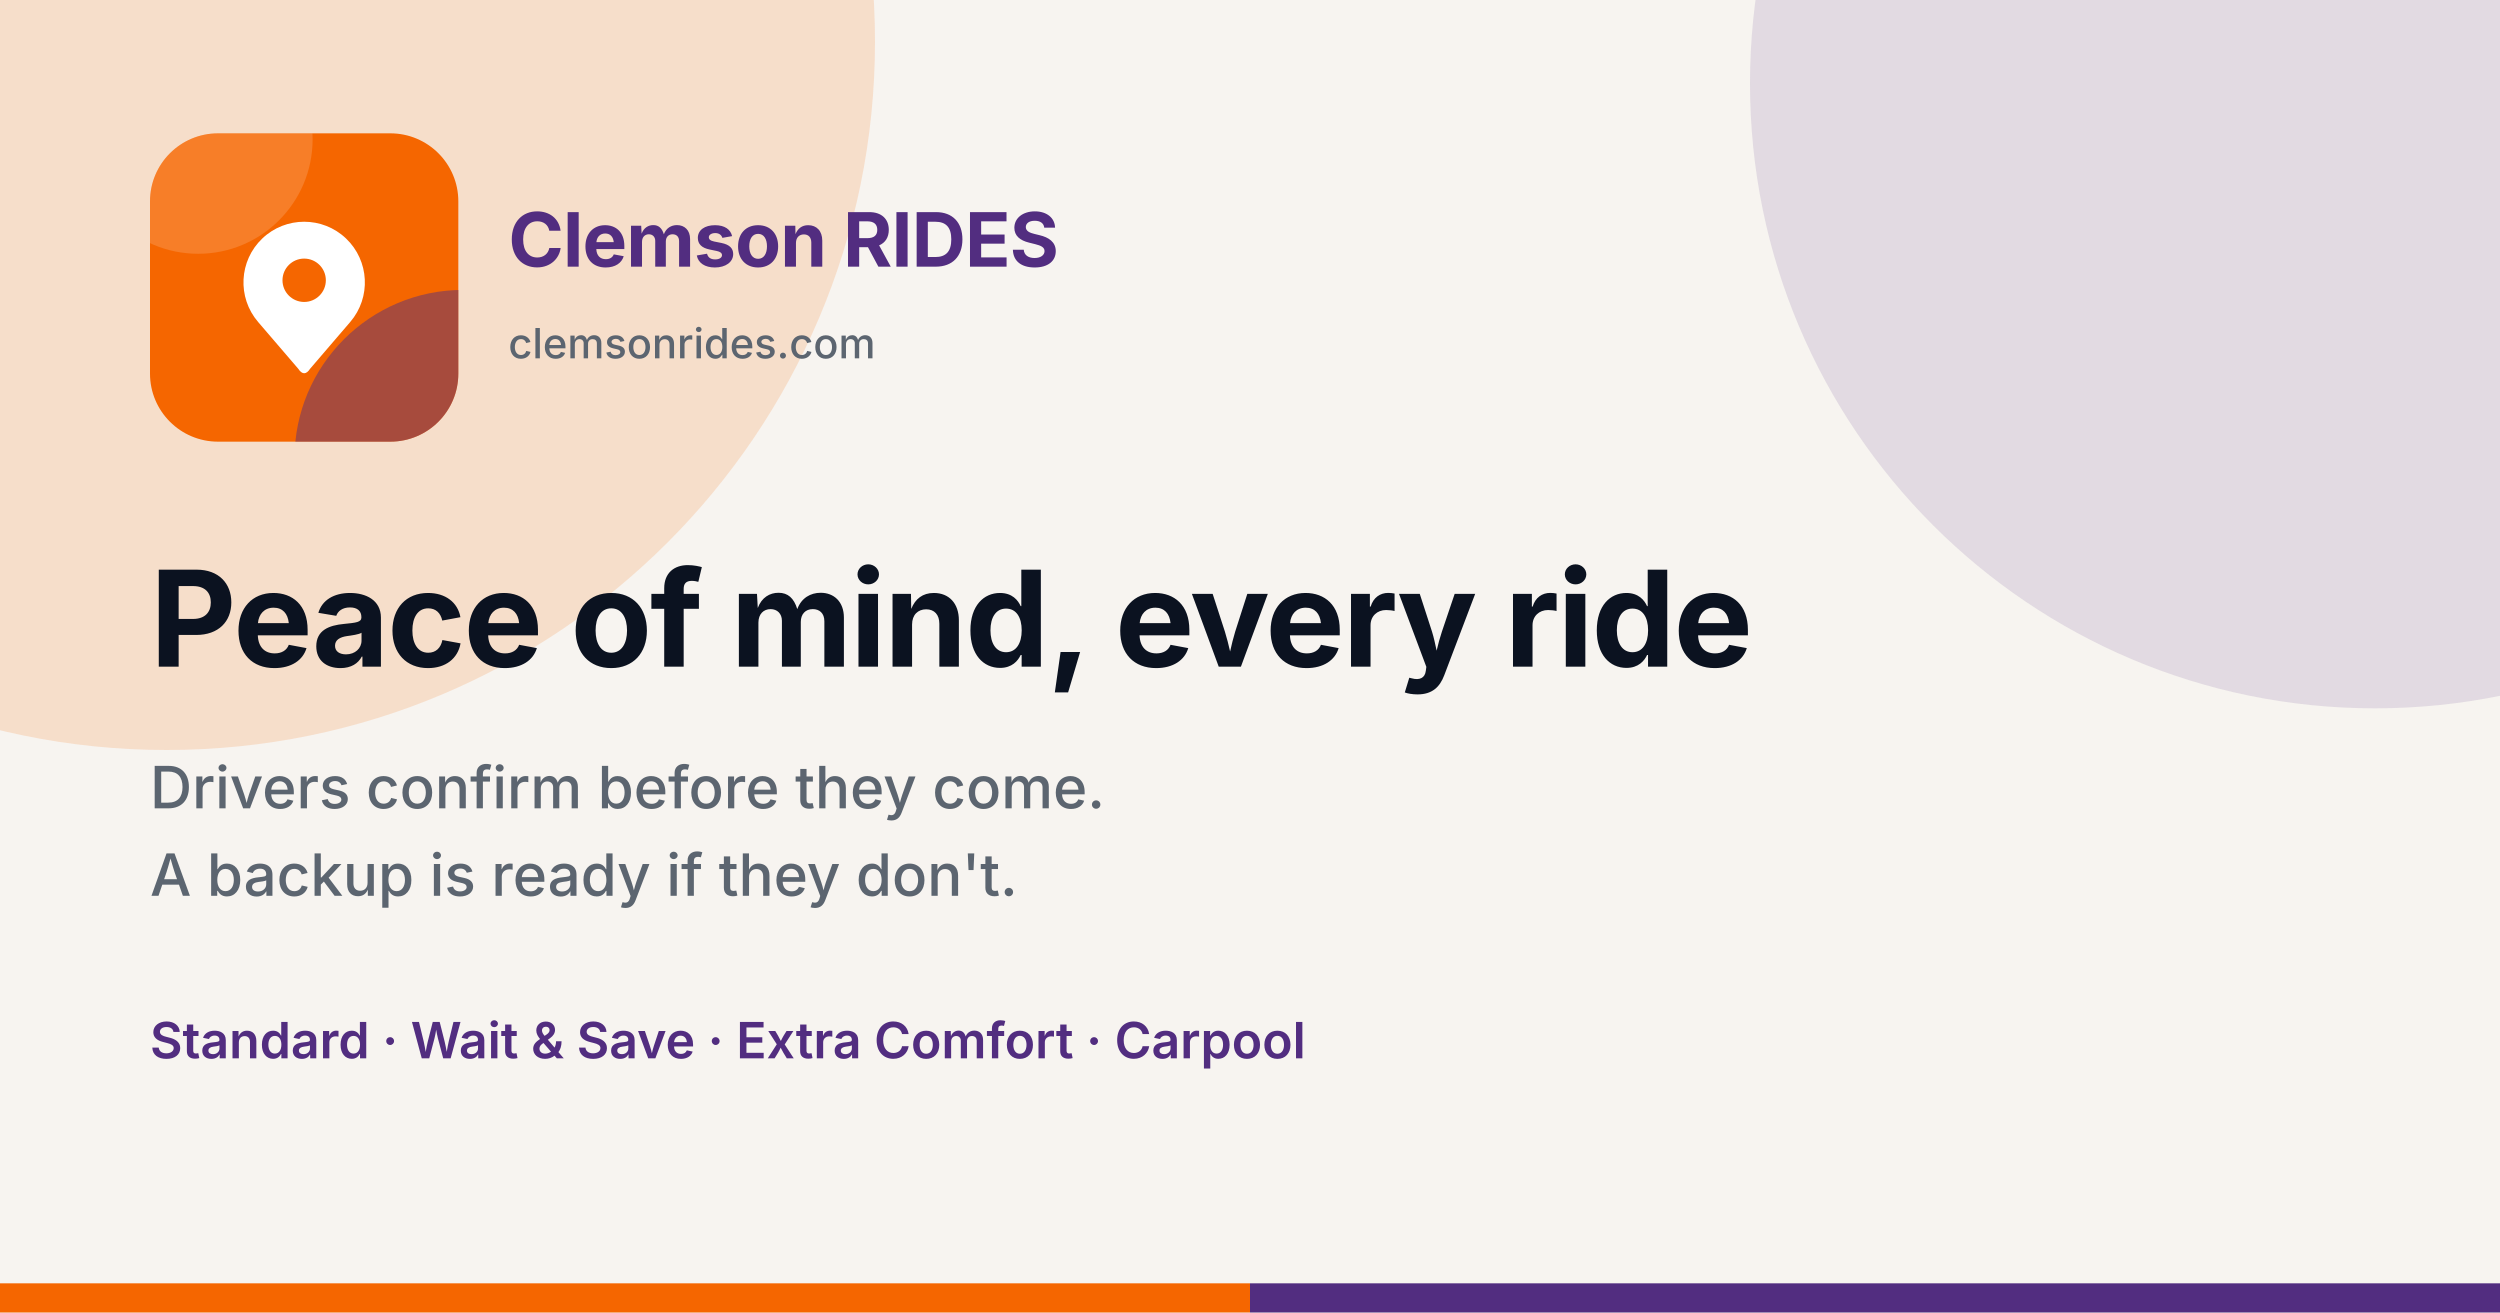
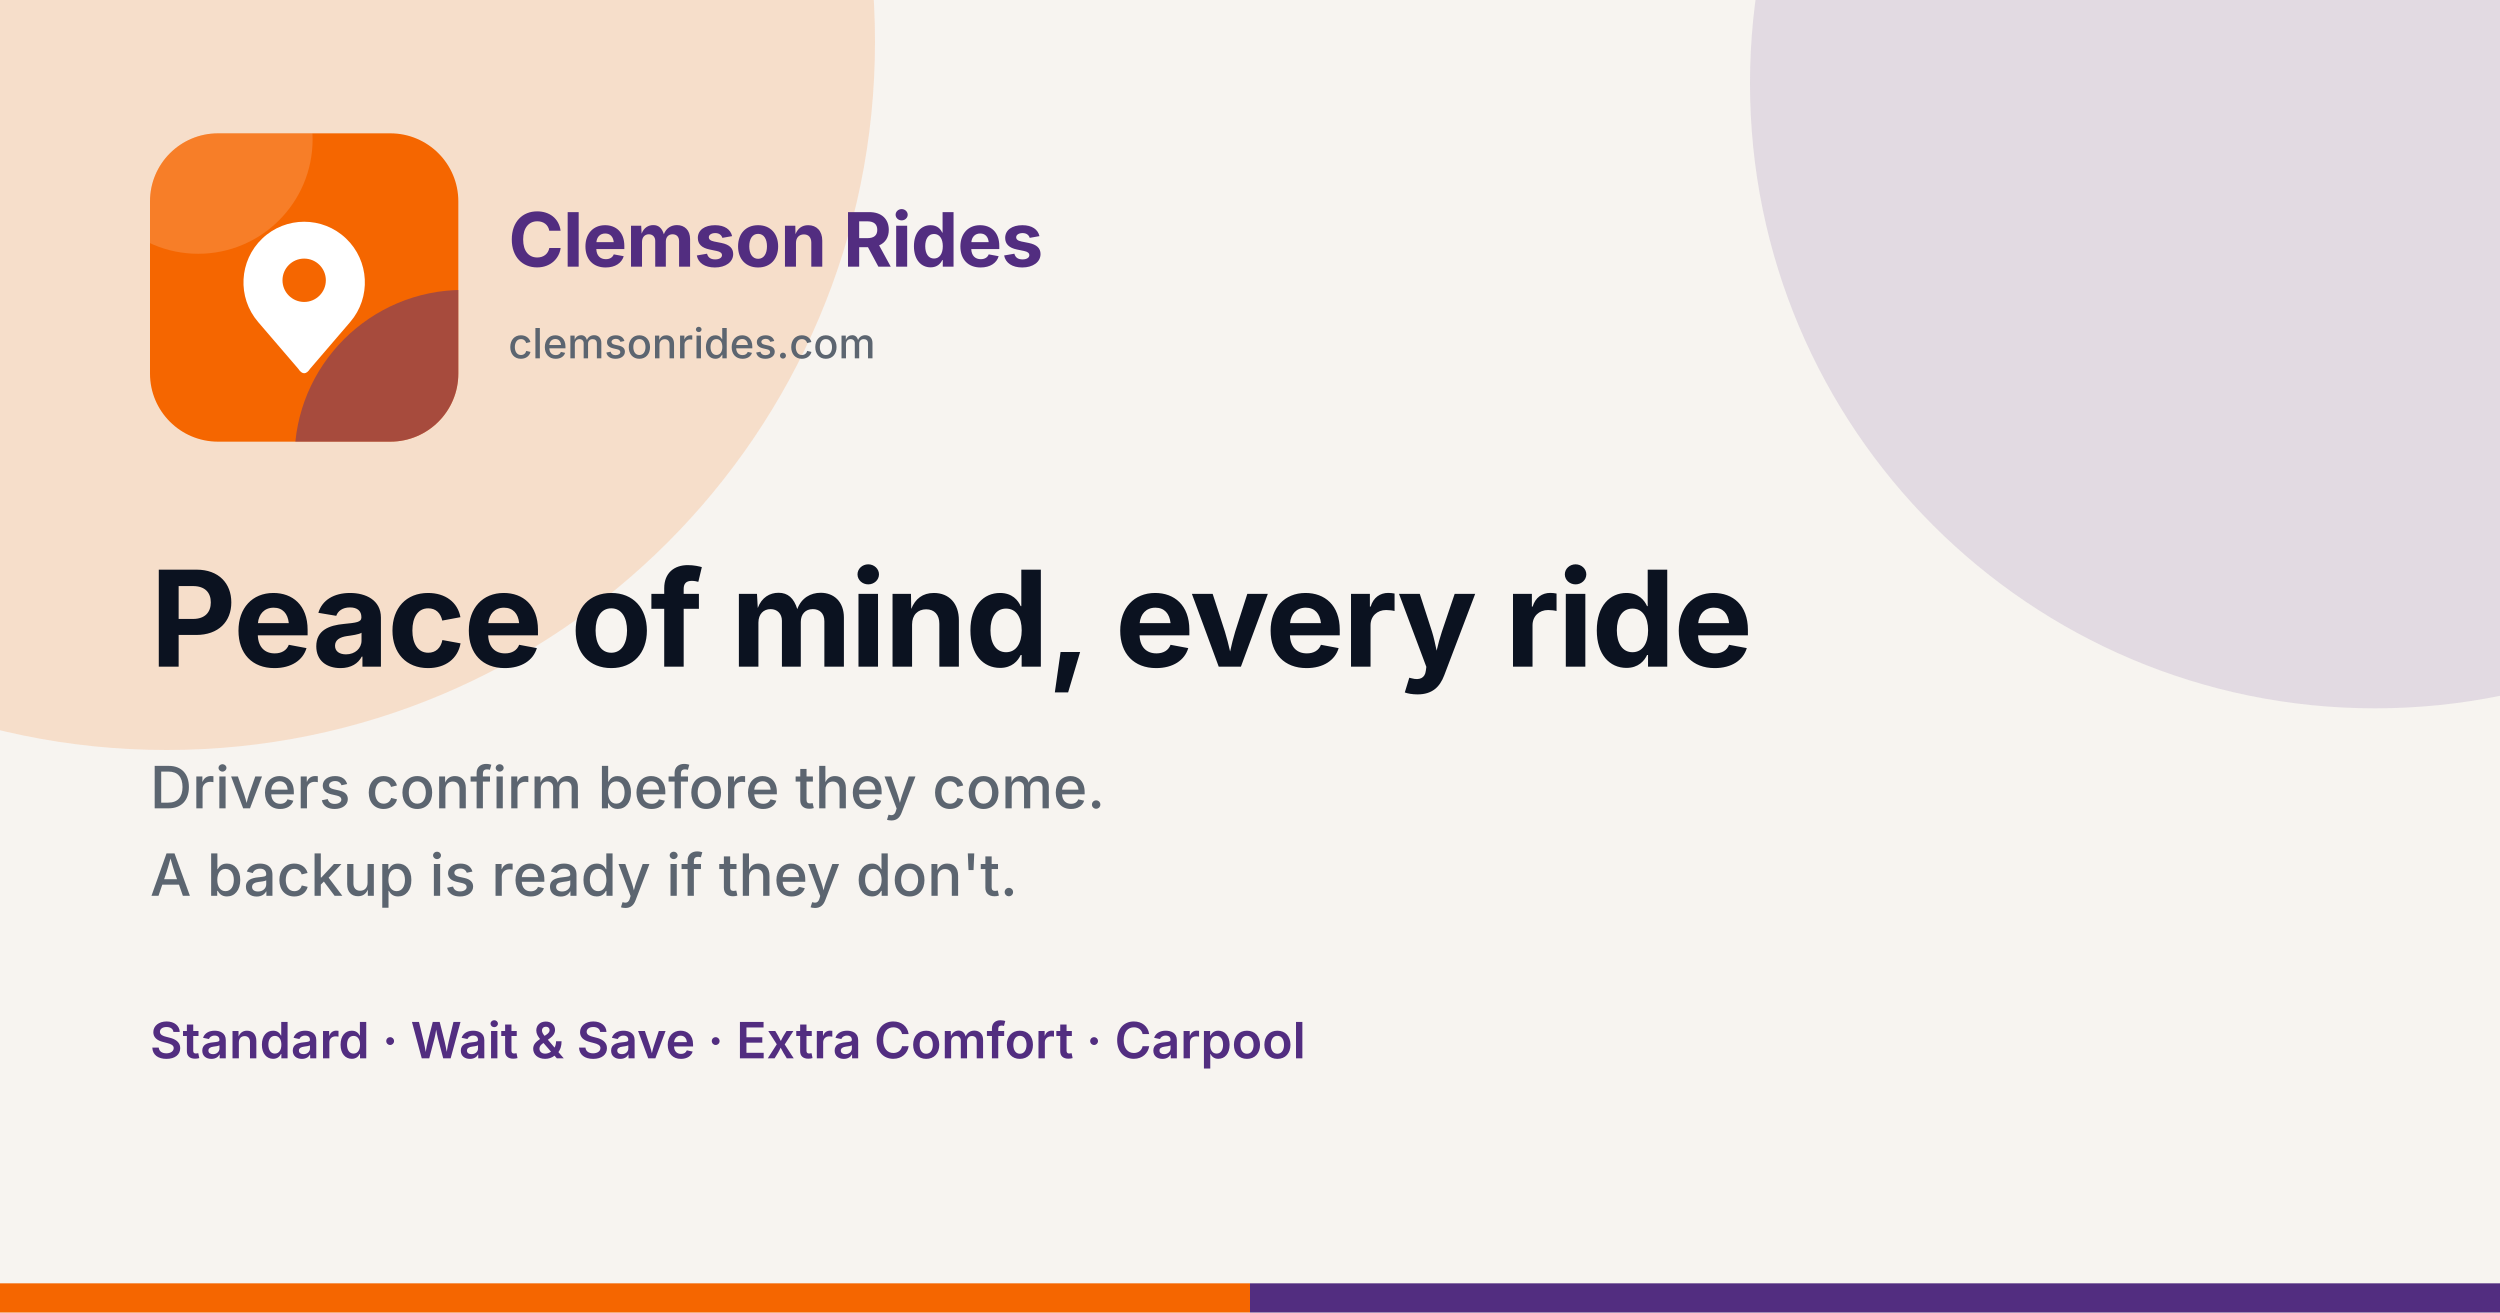
<svg xmlns="http://www.w3.org/2000/svg" width="1200" height="630" viewBox="0 0 1200 630">
  <rect width="1200" height="630" fill="#F7F4F0" />
  <circle cx="80" cy="20" r="340" fill="#F56600" opacity="0.16" />
  <circle cx="1140" cy="40" r="300" fill="#522D80" opacity="0.13" />
  <svg x="72" y="64" width="148" height="148" viewBox="0 0 1024 1024">
    <defs>
      <clipPath id="tile">
        <rect width="1024" height="1024" rx="226" />
      </clipPath>
    </defs>
    <g clip-path="url(#tile)">
      <rect width="1024" height="1024" fill="#F56600" />
      <circle cx="1040" cy="1080" r="560" fill="#522D80" opacity="0.48" />
      <circle cx="160" cy="20" r="380" fill="#FFFFFF" opacity="0.16" />
      <g transform="translate(512 560) scale(0.9) translate(-512 -520)">
        <path fill="#FFFFFF" fill-rule="evenodd" d="M 342.00 593.86 A 224.00 224.00 0 1 1 682.00 593.86 L 534.14 766.20 Q 512.00 800.00 489.86 766.20 Z M 432.00 440.00 A 80.00 80.00 0 1 1 592.00 440.02 A 80.00 80.00 0 1 1 432.00 440.00 Z" />
      </g>
    </g>
  </svg>
-   <text x="244" y="128" fill="#522D80" font-family="Inter, sans-serif" font-size="36" font-weight="700" letter-spacing="-0.4">Clemson RIDES</text>
+   <text x="244" y="128" fill="#522D80" font-family="Inter, sans-serif" font-size="36" font-weight="700" letter-spacing="-0.4">Clemson Rides</text>
  <text x="244" y="172" fill="#5C6570" font-family="Inter, sans-serif" font-size="20" font-weight="500">clemsonrides.com</text>
  <text x="72" y="320" fill="#0B1220" font-family="Inter, sans-serif" font-size="64" font-weight="700" letter-spacing="-1">Peace of mind, every ride</text>
  <text x="72" y="388" fill="#5C6570" font-family="Inter, sans-serif" font-size="28" font-weight="500">Drivers confirm before they come.</text>
  <text x="72" y="430" fill="#5C6570" font-family="Inter, sans-serif" font-size="28" font-weight="500">A backup is ready if they don't.</text>
  <text x="72" y="508" fill="#522D80" font-family="Inter, sans-serif" font-size="24" font-weight="600">Standard · Wait &amp; Save · Extra Comfort · Carpool</text>
  <rect y="616" width="600" height="14" fill="#F56600" />
  <rect x="600" y="616" width="600" height="14" fill="#522D80" />
</svg>
